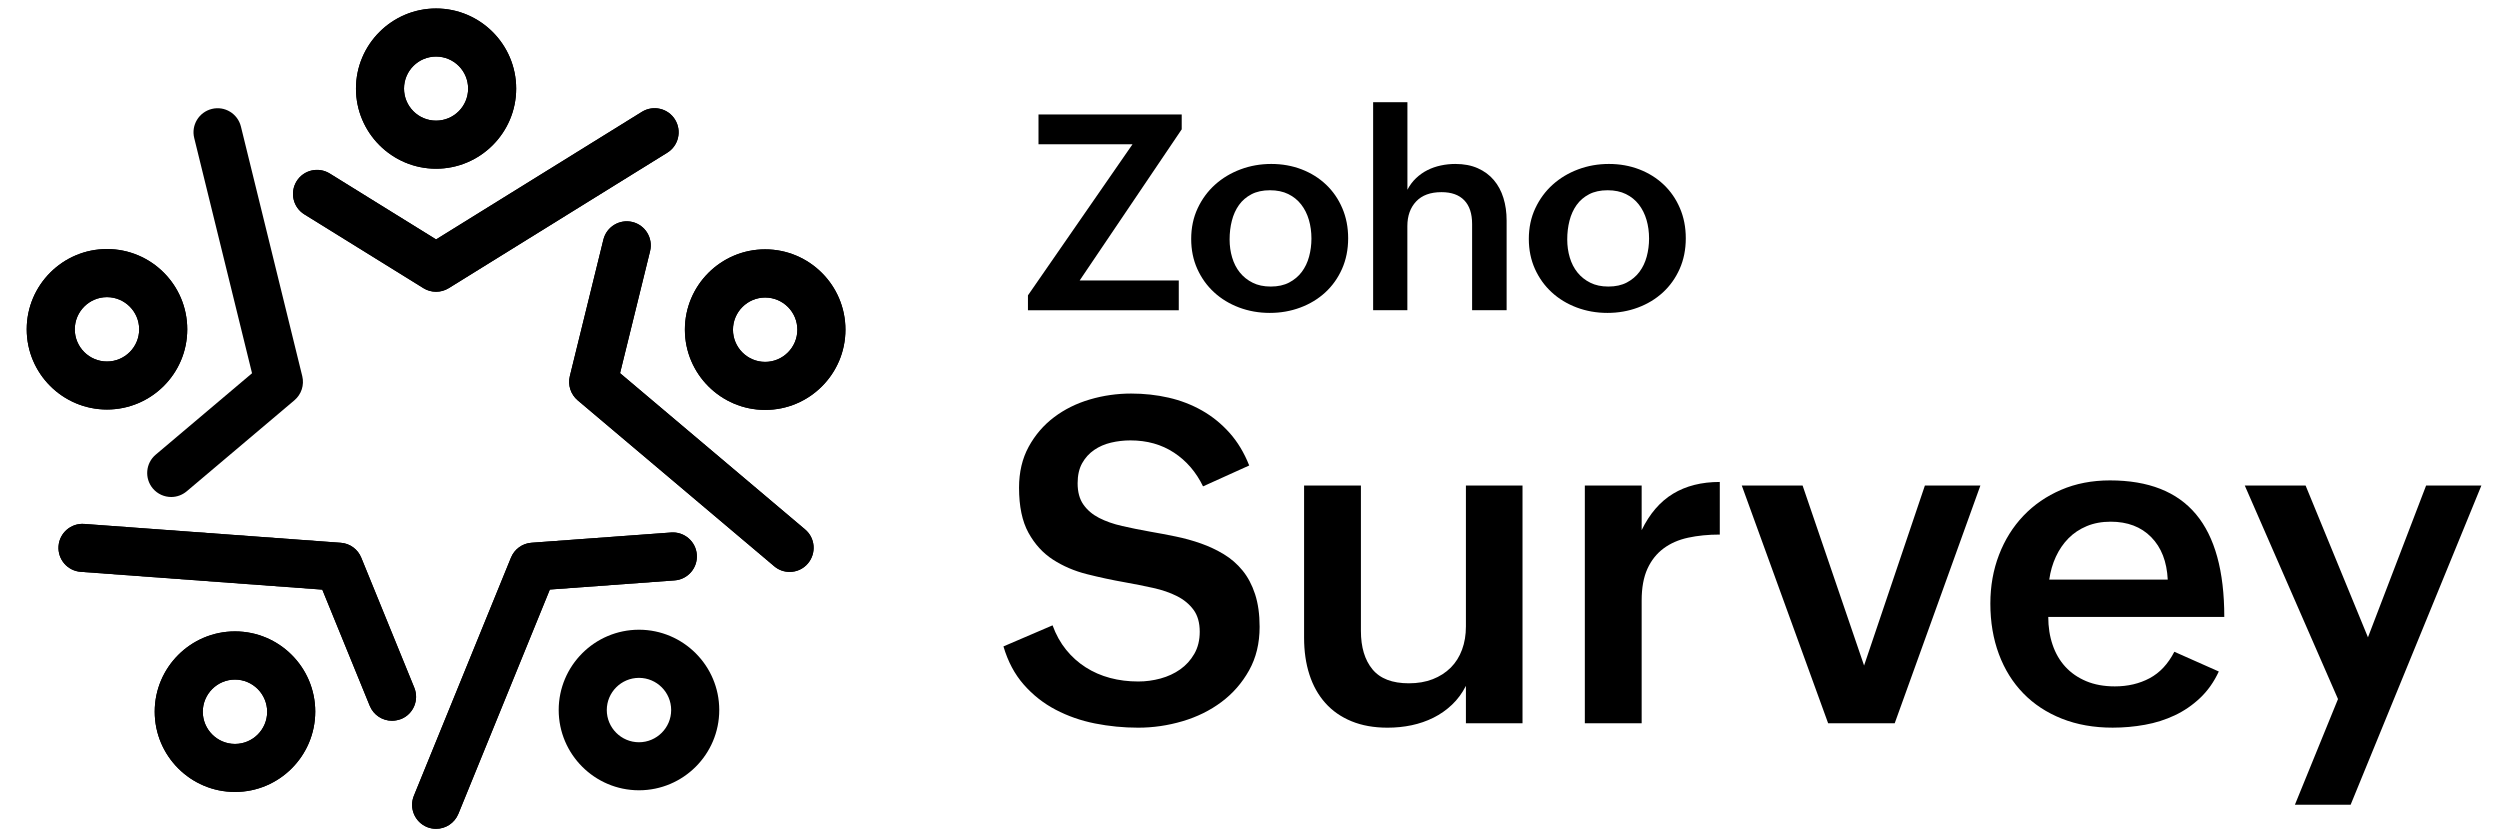
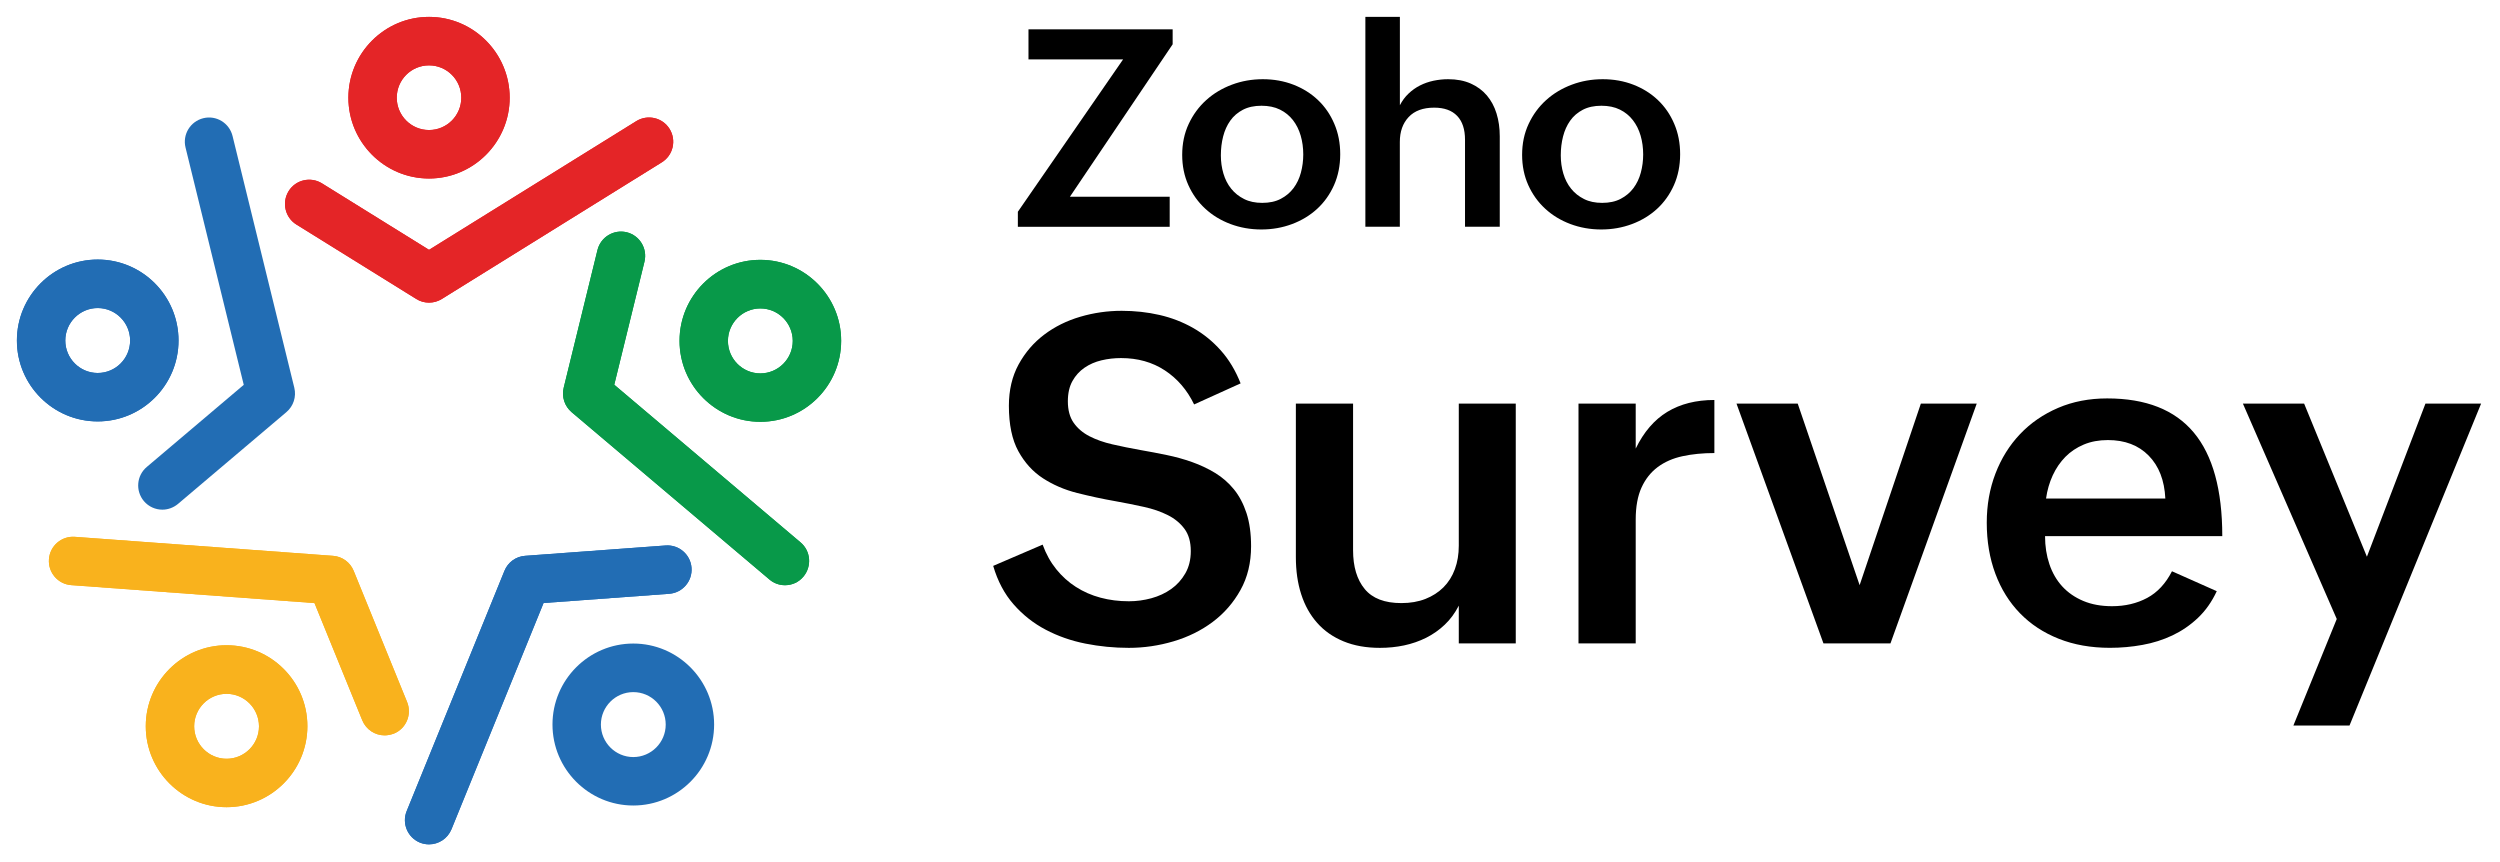
- <svg xmlns="http://www.w3.org/2000/svg" version="1.1" id="Layer_1" x="0px" y="0px" viewBox="0 0 883.8 296" style="enable-background:new 0 0 883.8 296;" xml:space="preserve">
-   <g>
-     <g>
-       <path d="M372.1,221.07c1.2,3.3,2.8,6.17,4.79,8.63c1.99,2.46,4.29,4.53,6.91,6.2c2.62,1.68,5.49,2.93,8.63,3.77    s6.46,1.25,9.97,1.25c2.67,0,5.3-0.35,7.89-1.06c2.59-0.71,4.9-1.78,6.94-3.22c2.04-1.44,3.7-3.27,4.98-5.49    c1.28-2.22,1.92-4.83,1.92-7.81c0-3.19-0.73-5.78-2.2-7.77c-1.47-1.99-3.41-3.6-5.85-4.83s-5.25-2.2-8.44-2.9    c-3.19-0.71-6.54-1.37-10.04-2c-4.45-0.78-8.89-1.74-13.34-2.86c-4.45-1.12-8.45-2.84-12.01-5.14c-3.56-2.3-6.45-5.47-8.67-9.5    c-2.22-4.03-3.33-9.34-3.33-15.93c0-5.49,1.14-10.32,3.41-14.48c2.28-4.16,5.27-7.64,8.98-10.44c3.71-2.8,7.94-4.89,12.67-6.28    c4.73-1.39,9.59-2.08,14.56-2.08c4.6,0,9.02,0.48,13.26,1.45c4.24,0.97,8.17,2.49,11.81,4.55c3.64,2.07,6.88,4.7,9.73,7.89    c2.85,3.19,5.17,7.04,6.95,11.54l-16.32,7.38c-2.46-5.07-5.89-9.05-10.28-11.93c-4.39-2.88-9.52-4.32-15.38-4.32    c-2.35,0-4.64,0.26-6.87,0.79c-2.22,0.52-4.21,1.39-5.96,2.59c-1.75,1.2-3.17,2.76-4.24,4.67c-1.07,1.91-1.61,4.28-1.61,7.1    c0,3.09,0.68,5.6,2.04,7.53c1.36,1.94,3.2,3.51,5.53,4.71c2.33,1.2,5.04,2.16,8.12,2.86c3.09,0.71,6.38,1.37,9.89,2    c3.03,0.52,6.08,1.1,9.14,1.73s6.03,1.45,8.91,2.47c2.88,1.02,5.57,2.29,8.08,3.81c2.51,1.52,4.71,3.43,6.59,5.73    c1.88,2.3,3.36,5.09,4.43,8.36c1.07,3.27,1.61,7.13,1.61,11.58c0,5.81-1.24,10.93-3.73,15.38c-2.49,4.45-5.74,8.17-9.77,11.18    c-4.03,3.01-8.62,5.27-13.77,6.79c-5.15,1.52-10.37,2.28-15.66,2.28c-5.18,0-10.27-0.5-15.26-1.49c-5-0.99-9.64-2.62-13.93-4.87    c-4.29-2.25-8.04-5.2-11.26-8.87c-3.22-3.66-5.61-8.16-7.18-13.5L372.1,221.07z" />
-       <path d="M518.21,242.5c-1.31,2.56-2.94,4.77-4.9,6.63c-1.96,1.86-4.15,3.39-6.55,4.59c-2.41,1.2-4.98,2.09-7.73,2.67    c-2.75,0.58-5.58,0.86-8.51,0.86c-4.81,0-9.06-0.76-12.75-2.28c-3.69-1.52-6.78-3.67-9.26-6.47c-2.49-2.8-4.36-6.15-5.61-10.04    c-1.26-3.9-1.88-8.23-1.88-12.99v-53.83h20.09v51.4c0,5.76,1.36,10.28,4.08,13.58c2.72,3.3,7.01,4.94,12.87,4.94    c3.14,0,5.95-0.48,8.44-1.45c2.48-0.97,4.6-2.33,6.36-4.08c1.75-1.75,3.09-3.87,4-6.36c0.92-2.48,1.37-5.22,1.37-8.2v-49.83h20.01    v84.04h-20.01V242.5z" />
-       <path d="M560.27,171.64h20.09v15.77c2.83-5.81,6.53-10.1,11.1-12.87c4.58-2.77,10.08-4.16,16.52-4.16v18.6    c-4.08,0-7.81,0.37-11.18,1.1c-3.38,0.73-6.28,2-8.71,3.81s-4.33,4.2-5.69,7.18c-1.36,2.98-2.04,6.72-2.04,11.22v43.4h-20.09    V171.64z" />
-       <path d="M615.75,171.64h21.5l21.74,63.64l21.5-63.64h19.62l-30.29,84.04h-23.54L615.75,171.64z" />
-       <path d="M784.39,237.39c-1.73,3.72-3.94,6.84-6.63,9.38c-2.69,2.54-5.68,4.58-8.95,6.12c-3.27,1.54-6.78,2.66-10.52,3.33    c-3.74,0.68-7.55,1.02-11.42,1.02c-6.64,0-12.63-1.06-17.97-3.18c-5.34-2.12-9.88-5.1-13.62-8.95c-3.74-3.84-6.62-8.46-8.63-13.85    c-2.01-5.39-3.02-11.35-3.02-17.89c0-6.17,1.02-11.91,3.06-17.22c2.04-5.31,4.92-9.91,8.63-13.81c3.71-3.9,8.16-6.96,13.34-9.18    c5.18-2.22,10.93-3.33,17.26-3.33c13.6,0,23.74,3.99,30.41,11.97c6.67,7.98,10,20.08,10,36.29h-62.23c0,3.56,0.51,6.84,1.53,9.85    c1.02,3.01,2.52,5.6,4.51,7.77c1.99,2.17,4.45,3.87,7.38,5.1c2.93,1.23,6.3,1.84,10.12,1.84c4.6,0,8.71-0.97,12.32-2.9    c3.61-1.93,6.51-5.05,8.71-9.34L784.39,237.39z M766.34,204.91c-0.31-6.38-2.26-11.39-5.85-15.03c-3.58-3.64-8.36-5.45-14.32-5.45    c-3.14,0-5.96,0.52-8.47,1.57c-2.51,1.05-4.67,2.49-6.47,4.32c-1.8,1.83-3.28,3.99-4.43,6.47c-1.15,2.49-1.94,5.19-2.35,8.12    H766.34z" />
-       <path d="M826.53,247.13l-32.96-75.49h21.5l22.05,53.67l20.56-53.67h19.54L831,284.48h-19.7L826.53,247.13z" />
-     </g>
-     <g>
-       <g>
-         <path d="M363.39,104.43l36.97-53.42h-33.23V40.47h50.63v5.25l-36.07,53.42h35.03v10.54h-53.32V104.43z" />
-         <path d="M421.11,84.48c0-3.97,0.76-7.59,2.29-10.85c1.53-3.26,3.58-6.05,6.17-8.37c2.58-2.32,5.58-4.11,9-5.39     c3.42-1.28,7.04-1.91,10.85-1.91c3.84,0,7.42,0.64,10.73,1.91c3.31,1.28,6.18,3.07,8.63,5.39s4.36,5.09,5.74,8.32     c1.39,3.23,2.08,6.78,2.08,10.66c0,3.97-0.73,7.58-2.17,10.83c-1.45,3.25-3.43,6.02-5.93,8.32c-2.51,2.3-5.44,4.08-8.82,5.34     c-3.37,1.26-6.97,1.89-10.78,1.89c-3.84,0-7.46-0.64-10.85-1.91c-3.39-1.28-6.33-3.06-8.84-5.37c-2.51-2.3-4.48-5.05-5.93-8.25     C421.83,91.89,421.11,88.35,421.11,84.48z M449.24,101.3c2.52,0,4.69-0.47,6.5-1.42c1.81-0.95,3.3-2.2,4.47-3.76     c1.17-1.56,2.03-3.36,2.58-5.41c0.55-2.05,0.83-4.18,0.83-6.38c0-2.33-0.3-4.53-0.9-6.59c-0.6-2.06-1.51-3.88-2.72-5.44     c-1.21-1.56-2.73-2.79-4.56-3.69c-1.83-0.9-3.99-1.35-6.48-1.35c-2.55,0-4.74,0.47-6.55,1.42c-1.81,0.95-3.29,2.21-4.42,3.81     c-1.13,1.59-1.97,3.44-2.5,5.53c-0.54,2.1-0.8,4.31-0.8,6.64c0,2.24,0.3,4.37,0.9,6.38s1.5,3.78,2.72,5.29     c1.21,1.51,2.73,2.72,4.54,3.62C444.64,100.86,446.78,101.3,449.24,101.3z" />
-         <path d="M485.45,36.12h12.1v30.96c0.82-1.58,1.83-2.94,3.05-4.09c1.21-1.15,2.55-2.1,4.02-2.84c1.46-0.74,3.04-1.29,4.73-1.65     c1.69-0.36,3.4-0.54,5.13-0.54c3.03,0,5.67,0.5,7.94,1.51c2.27,1.01,4.16,2.4,5.67,4.18c1.51,1.78,2.65,3.89,3.4,6.33     c0.76,2.44,1.13,5.11,1.13,8.01v31.67h-12.2V79.18c0-3.66-0.92-6.45-2.77-8.37s-4.53-2.88-8.06-2.88c-3.91,0-6.89,1.09-8.96,3.29     s-3.1,5.1-3.1,8.72v29.73h-12.1V36.12z" />
-         <path d="M540.47,84.48c0-3.97,0.76-7.59,2.29-10.85c1.53-3.26,3.58-6.05,6.17-8.37c2.58-2.32,5.58-4.11,9-5.39     c3.42-1.28,7.04-1.91,10.85-1.91c3.84,0,7.42,0.64,10.73,1.91c3.31,1.28,6.18,3.07,8.63,5.39s4.36,5.09,5.74,8.32     c1.39,3.23,2.08,6.78,2.08,10.66c0,3.97-0.73,7.58-2.17,10.83c-1.45,3.25-3.43,6.02-5.93,8.32c-2.51,2.3-5.44,4.08-8.82,5.34     c-3.37,1.26-6.97,1.89-10.78,1.89c-3.84,0-7.46-0.64-10.85-1.91c-3.39-1.28-6.33-3.06-8.84-5.37c-2.51-2.3-4.48-5.05-5.93-8.25     C541.2,91.89,540.47,88.35,540.47,84.48z M568.6,101.3c2.52,0,4.69-0.47,6.5-1.42c1.81-0.95,3.3-2.2,4.47-3.76     c1.17-1.56,2.03-3.36,2.58-5.41c0.55-2.05,0.83-4.18,0.83-6.38c0-2.33-0.3-4.53-0.9-6.59c-0.6-2.06-1.51-3.88-2.72-5.44     c-1.21-1.56-2.73-2.79-4.56-3.69c-1.83-0.9-3.99-1.35-6.48-1.35c-2.55,0-4.74,0.47-6.55,1.42c-1.81,0.95-3.29,2.21-4.42,3.81     c-1.13,1.59-1.97,3.44-2.5,5.53c-0.54,2.1-0.8,4.31-0.8,6.64c0,2.24,0.3,4.37,0.9,6.38s1.5,3.78,2.72,5.29     c1.21,1.51,2.73,2.72,4.54,3.62C564,100.86,566.14,101.3,568.6,101.3z" />
-       </g>
-     </g>
-   </g>
-   <g>
-     <g>
-       <g>
-         <path class="st1" d="M154.16,59.64c-15.6,0-28.32-12.72-28.32-28.32S138.55,3,154.16,3s28.32,12.72,28.32,28.32     S169.76,59.64,154.16,59.64z M154.16,19.99c-6.26,0-11.33,5.07-11.33,11.33s5.07,11.33,11.33,11.33     c6.26,0,11.33-5.07,11.33-11.33S160.42,19.99,154.16,19.99z" />
-       </g>
-       <g>
-         <path class="st1" d="M154.16,59.64c-15.6,0-28.32-12.72-28.32-28.32S138.55,3,154.16,3s28.32,12.72,28.32,28.32     S169.76,59.64,154.16,59.64z M154.16,19.99c-6.26,0-11.33,5.07-11.33,11.33s5.07,11.33,11.33,11.33     c6.26,0,11.33-5.07,11.33-11.33S160.42,19.99,154.16,19.99z" />
-       </g>
-     </g>
-     <g>
-       <g>
-         <path class="st2" d="M270.5,144.91c-15.63,0-28.38-12.72-28.38-28.38s12.72-28.38,28.38-28.38c15.63,0,28.38,12.72,28.38,28.38     S286.16,144.91,270.5,144.91z M270.5,105.18c-6.26,0-11.38,5.1-11.38,11.38s5.1,11.38,11.38,11.38c6.26,0,11.38-5.1,11.38-11.38     S276.78,105.18,270.5,105.18z" />
-       </g>
-       <g>
-         <path class="st2" d="M270.5,144.91c-15.63,0-28.38-12.72-28.38-28.38s12.72-28.38,28.38-28.38c15.63,0,28.38,12.72,28.38,28.38     S286.16,144.91,270.5,144.91z M270.5,105.18c-6.26,0-11.38,5.1-11.38,11.38s5.1,11.38,11.38,11.38c6.26,0,11.38-5.1,11.38-11.38     S276.78,105.18,270.5,105.18z" />
-       </g>
-     </g>
-     <g>
-       <path class="st3" d="M225.89,279.38c-15.63,0-28.38-12.72-28.38-28.38c0-15.63,12.72-28.38,28.38-28.38    c15.63,0,28.38,12.72,28.38,28.38S241.55,279.38,225.89,279.38z M225.89,239.64c-6.26,0-11.38,5.1-11.38,11.38    c0,6.26,5.1,11.38,11.38,11.38c6.26,0,11.38-5.1,11.38-11.38S232.18,239.64,225.89,239.64z" />
-     </g>
-     <g>
-       <g>
-         <path class="st4" d="M83.07,279.97c-15.63,0-28.38-12.72-28.38-28.38c0-15.63,12.72-28.38,28.38-28.38s28.38,12.72,28.38,28.38     C111.42,267.26,98.71,279.97,83.07,279.97z M83.07,240.24c-6.26,0-11.38,5.1-11.38,11.38c0,6.26,5.1,11.38,11.38,11.38     c6.29,0,11.38-5.1,11.38-11.38C94.43,245.34,89.33,240.24,83.07,240.24z" />
-       </g>
-       <g>
-         <path class="st4" d="M83.07,279.97c-15.63,0-28.38-12.72-28.38-28.38c0-15.63,12.72-28.38,28.38-28.38s28.38,12.72,28.38,28.38     C111.42,267.26,98.71,279.97,83.07,279.97z M83.07,240.24c-6.26,0-11.38,5.1-11.38,11.38c0,6.26,5.1,11.38,11.38,11.38     c6.29,0,11.38-5.1,11.38-11.38C94.43,245.34,89.33,240.24,83.07,240.24z" />
-       </g>
-     </g>
-     <g>
-       <g>
-         <path class="st3" d="M37.82,144.77c-15.66,0-28.38-12.72-28.38-28.35s12.72-28.38,28.38-28.38s28.38,12.72,28.38,28.38     S53.45,144.77,37.82,144.77z M37.82,105.04c-6.26,0-11.38,5.1-11.38,11.38s5.1,11.38,11.38,11.38s11.38-5.1,11.38-11.38     S44.08,105.04,37.82,105.04z" />
-       </g>
-       <g>
-         <path class="st3" d="M37.82,144.77c-15.66,0-28.38-12.72-28.38-28.35s12.72-28.38,28.38-28.38s28.38,12.72,28.38,28.38     S53.45,144.77,37.82,144.77z M37.82,105.04c-6.26,0-11.38,5.1-11.38,11.38s5.1,11.38,11.38,11.38s11.38-5.1,11.38-11.38     S44.08,105.04,37.82,105.04z" />
-       </g>
-     </g>
-     <g>
-       <path class="st3" d="M60.53,175.7c-2.41,0-4.81-1.02-6.49-3c-3.03-3.6-2.58-8.95,1.02-11.98l34.04-28.77L68.66,48.79    c-1.13-4.56,1.67-9.15,6.23-10.28s9.15,1.67,10.28,6.23l21.69,88.25c0.76,3.14-0.31,6.43-2.78,8.52L66,173.69    C64.41,175.02,62.46,175.7,60.53,175.7z" />
-     </g>
-     <g>
-       <g>
-         <path class="st4" d="M138.58,254.8c-3.34,0-6.51-1.98-7.87-5.3l-16.77-41.06l-85.41-6.29c-4.67-0.34-8.18-4.42-7.84-9.09     s4.42-8.18,9.09-7.84l90.68,6.66c3.23,0.23,6.03,2.27,7.25,5.27l18.75,45.96c1.78,4.33-0.31,9.32-4.64,11.07     C140.73,254.57,139.63,254.8,138.58,254.8z" />
-       </g>
-       <g>
-         <path class="st4" d="M138.58,254.8c-3.34,0-6.51-1.98-7.87-5.3l-16.77-41.06l-85.41-6.29c-4.67-0.34-8.18-4.42-7.84-9.09     s4.42-8.18,9.09-7.84l90.68,6.66c3.23,0.23,6.03,2.27,7.25,5.27l18.75,45.96c1.78,4.33-0.31,9.32-4.64,11.07     C140.73,254.57,139.63,254.8,138.58,254.8z" />
-       </g>
-     </g>
-     <g>
-       <g>
-         <path class="st3" d="M154.16,293c-1.08,0-2.15-0.2-3.2-0.62c-4.33-1.78-6.43-6.74-4.64-11.07l34.32-84.17     c1.22-3,4.02-5.04,7.25-5.27l49.36-3.62c4.67-0.34,8.75,3.17,9.09,7.84c0.34,4.67-3.17,8.75-7.84,9.09l-44.12,3.23l-32.34,79.3     C160.67,291.02,157.5,293,154.16,293z" />
-       </g>
-       <g>
-         <path class="st3" d="M154.16,293c-1.08,0-2.15-0.2-3.2-0.62c-4.33-1.78-6.43-6.74-4.64-11.07l34.32-84.17     c1.22-3,4.02-5.04,7.25-5.27l49.36-3.62c4.67-0.34,8.75,3.17,9.09,7.84c0.34,4.67-3.17,8.75-7.84,9.09l-44.12,3.23l-32.34,79.3     C160.67,291.02,157.5,293,154.16,293z" />
-       </g>
-     </g>
-     <g>
-       <g>
-         <path class="st2" d="M279.16,202.18c-1.93,0-3.88-0.65-5.47-2.01l-69.47-58.65c-2.46-2.1-3.54-5.38-2.78-8.52l11.87-48.29     c1.13-4.56,5.72-7.33,10.28-6.23c4.56,1.13,7.33,5.72,6.23,10.28l-10.62,43.16l65.42,55.25c3.6,3.03,4.02,8.38,1.02,11.98     C283.98,201.16,281.57,202.18,279.16,202.18z" />
-       </g>
-       <g>
-         <path class="st2" d="M279.16,202.18c-1.93,0-3.88-0.65-5.47-2.01l-69.47-58.65c-2.46-2.1-3.54-5.38-2.78-8.52l11.87-48.29     c1.13-4.56,5.72-7.33,10.28-6.23c4.56,1.13,7.33,5.72,6.23,10.28l-10.62,43.16l65.42,55.25c3.6,3.03,4.02,8.38,1.02,11.98     C283.98,201.16,281.57,202.18,279.16,202.18z" />
-       </g>
-     </g>
-     <g>
-       <g>
-         <path class="st1" d="M154.16,103.14c-1.56,0-3.12-0.42-4.47-1.27L107.6,75.78c-3.99-2.46-5.21-7.7-2.75-11.7     c2.46-3.99,7.7-5.21,11.7-2.75l37.61,23.31l72.78-45.11c3.99-2.46,9.23-1.25,11.7,2.75c2.46,3.99,1.25,9.23-2.75,11.7     l-77.26,47.89C157.27,102.72,155.71,103.14,154.16,103.14z" />
-       </g>
-       <g>
-         <path class="st1" d="M154.16,103.14c-1.56,0-3.12-0.42-4.47-1.27L107.6,75.78c-3.99-2.46-5.21-7.7-2.75-11.7     c2.46-3.99,7.7-5.21,11.7-2.75l37.61,23.31l72.78-45.11c3.99-2.46,9.23-1.25,11.7,2.75c2.46,3.99,1.25,9.23-2.75,11.7     l-77.26,47.89C157.27,102.72,155.71,103.14,154.16,103.14z" />
-       </g>
-     </g>
-   </g>
+ <svg xmlns="http://www.w3.org/2000/svg" width="148" height="51" viewBox="0 0 148 51" fill="none">
+   <path d="M25.398 10.568C22.768 10.568 20.624 8.419 20.624 5.784C20.624 3.149 22.767 1 25.398 1C28.03 1 30.173 3.149 30.173 5.784C30.173 8.419 28.028 10.568 25.398 10.568ZM25.398 3.87C24.343 3.87 23.488 4.726 23.488 5.784C23.488 6.841 24.343 7.698 25.398 7.698C26.454 7.698 27.308 6.841 27.308 5.784C27.308 4.726 26.454 3.87 25.398 3.87Z" fill="#E42527" />
+   <path d="M25.398 10.568C22.768 10.568 20.624 8.419 20.624 5.784C20.624 3.149 22.767 1 25.398 1C28.03 1 30.173 3.149 30.173 5.784C30.173 8.419 28.028 10.568 25.398 10.568ZM25.398 3.87C24.343 3.87 23.488 4.726 23.488 5.784C23.488 6.841 24.343 7.698 25.398 7.698C26.454 7.698 27.308 6.841 27.308 5.784C27.308 4.726 26.454 3.87 25.398 3.87Z" fill="#E42527" />
+   <path d="M45.012 24.971C42.377 24.971 40.228 22.823 40.228 20.177C40.228 17.532 42.372 15.383 45.012 15.383C47.647 15.383 49.797 17.532 49.797 20.177C49.797 22.823 47.652 24.971 45.012 24.971ZM45.012 18.26C43.957 18.26 43.094 19.122 43.094 20.182C43.094 21.243 43.953 22.105 45.012 22.105C46.068 22.105 46.931 21.243 46.931 20.182C46.931 19.122 46.071 18.26 45.012 18.26Z" fill="#089949" />
+   <path d="M45.012 24.971C42.377 24.971 40.228 22.823 40.228 20.177C40.228 17.532 42.372 15.383 45.012 15.383C47.647 15.383 49.797 17.532 49.797 20.177C49.797 22.823 47.652 24.971 45.012 24.971ZM45.012 18.26C43.957 18.26 43.094 19.122 43.094 20.182C43.094 21.243 43.953 22.105 45.012 22.105C46.068 22.105 46.931 21.243 46.931 20.182C46.931 19.122 46.071 18.26 45.012 18.26Z" fill="#089949" />
+   <path d="M37.491 47.686C34.856 47.686 32.707 45.537 32.707 42.892C32.707 40.252 34.851 38.098 37.491 38.098C40.126 38.098 42.276 40.247 42.276 42.892C42.276 45.537 40.132 47.686 37.491 47.686ZM37.491 40.973C36.436 40.973 35.573 41.834 35.573 42.895C35.573 43.953 36.433 44.818 37.491 44.818C38.547 44.818 39.41 43.956 39.41 42.895C39.41 41.834 38.552 40.973 37.491 40.973Z" fill="#226DB4" />
+   <path d="M13.413 47.785C10.778 47.785 8.629 45.637 8.629 42.992C8.629 40.351 10.773 38.198 13.413 38.198C16.053 38.198 18.198 40.346 18.198 42.992C18.193 45.639 16.05 47.785 13.413 47.785ZM13.413 41.074C12.358 41.074 11.495 41.936 11.495 42.997C11.495 44.054 12.355 44.919 13.413 44.919C14.474 44.919 15.332 44.057 15.332 42.997C15.329 41.936 14.469 41.074 13.413 41.074Z" fill="#F9B21D" />
+   <path d="M13.413 47.785C10.778 47.785 8.629 45.637 8.629 42.992C8.629 40.351 10.773 38.198 13.413 38.198C16.053 38.198 18.198 40.346 18.198 42.992C18.193 45.639 16.05 47.785 13.413 47.785ZM13.413 41.074C12.358 41.074 11.495 41.936 11.495 42.997C11.495 44.054 12.355 44.919 13.413 44.919C14.474 44.919 15.332 44.057 15.332 42.997C15.329 41.936 14.469 41.074 13.413 41.074Z" fill="#F9B21D" />
+   <path d="M5.785 24.948C3.144 24.948 1 22.799 1 20.159C1 17.519 3.144 15.365 5.785 15.365C8.425 15.365 10.569 17.514 10.569 20.159C10.569 22.804 8.42 24.948 5.785 24.948ZM5.785 18.236C4.729 18.236 3.866 19.098 3.866 20.159C3.866 21.22 4.726 22.081 5.785 22.081C6.843 22.081 7.703 21.22 7.703 20.159C7.703 19.098 6.84 18.236 5.785 18.236Z" fill="#226DB4" />
+   <path d="M5.785 24.948C3.144 24.948 1 22.799 1 20.159C1 17.519 3.144 15.365 5.785 15.365C8.425 15.365 10.569 17.514 10.569 20.159C10.569 22.804 8.42 24.948 5.785 24.948ZM5.785 18.236C4.729 18.236 3.866 19.098 3.866 20.159C3.866 21.22 4.726 22.081 5.785 22.081C6.843 22.081 7.703 21.22 7.703 20.159C7.703 19.098 6.84 18.236 5.785 18.236Z" fill="#226DB4" />
+   <path d="M9.613 30.172C9.207 30.172 8.802 30 8.519 29.666C8.008 29.057 8.084 28.154 8.691 27.642L14.43 22.782L10.984 8.735C10.793 7.965 11.265 7.189 12.034 6.998C12.803 6.807 13.577 7.28 13.767 8.051L17.424 22.958C17.552 23.488 17.372 24.044 16.955 24.397L10.536 29.833C10.267 30.057 9.939 30.172 9.613 30.172Z" fill="#226DB4" />
+   <path d="M22.772 43.534C22.209 43.534 21.674 43.199 21.445 42.639L18.618 35.703L4.218 34.64C3.431 34.583 2.839 33.894 2.897 33.105C2.954 32.316 3.642 31.723 4.429 31.78L19.717 32.905C20.261 32.944 20.733 33.289 20.939 33.796L24.1 41.559C24.4 42.291 24.048 43.133 23.318 43.429C23.134 43.495 22.949 43.534 22.772 43.534Z" fill="#F9B21D" />
+   <path d="M22.772 43.534C22.209 43.534 21.674 43.199 21.445 42.639L18.618 35.703L4.218 34.64C3.431 34.583 2.839 33.894 2.897 33.105C2.954 32.316 3.642 31.723 4.429 31.78L19.717 32.905C20.261 32.944 20.733 33.289 20.939 33.796L24.1 41.559C24.4 42.291 24.048 43.133 23.318 43.429C23.134 43.495 22.949 43.534 22.772 43.534Z" fill="#F9B21D" />
+   <path d="M25.398 49.986C25.216 49.986 25.036 49.953 24.859 49.882C24.129 49.581 23.775 48.743 24.077 48.012L29.863 33.794C30.068 33.287 30.54 32.943 31.085 32.904L39.407 32.292C40.194 32.235 40.882 32.828 40.939 33.617C40.996 34.405 40.405 35.095 39.617 35.152L32.179 35.698L26.727 49.093C26.496 49.652 25.962 49.986 25.398 49.986Z" fill="#226DB4" />
+   <path d="M25.398 49.986C25.216 49.986 25.036 49.953 24.859 49.882C24.129 49.581 23.775 48.743 24.077 48.012L29.863 33.794C30.068 33.287 30.54 32.943 31.085 32.904L39.407 32.292C40.194 32.235 40.882 32.828 40.939 33.617C40.996 34.405 40.405 35.095 39.617 35.152L32.179 35.698L26.727 49.093C26.496 49.652 25.962 49.986 25.398 49.986Z" fill="#226DB4" />
+   <path d="M46.472 34.645C46.147 34.645 45.818 34.535 45.55 34.306L33.838 24.399C33.423 24.044 33.241 23.49 33.369 22.959L35.37 14.802C35.561 14.032 36.335 13.564 37.104 13.75C37.872 13.941 38.339 14.716 38.154 15.486L36.364 22.777L47.393 32.11C48 32.622 48.07 33.525 47.565 34.133C47.285 34.473 46.879 34.645 46.472 34.645Z" fill="#089949" />
+   <path d="M46.472 34.645C46.147 34.645 45.818 34.535 45.55 34.306L33.838 24.399C33.423 24.044 33.241 23.49 33.369 22.959L35.37 14.802C35.561 14.032 36.335 13.564 37.104 13.75C37.872 13.941 38.339 14.716 38.154 15.486L36.364 22.777L47.393 32.11C48 32.622 48.07 33.525 47.565 34.133C47.285 34.473 46.879 34.645 46.472 34.645Z" fill="#089949" />
+   <path d="M25.398 17.916C25.135 17.916 24.872 17.845 24.645 17.701L17.549 13.294C16.876 12.878 16.671 11.993 17.085 11.318C17.5 10.644 18.383 10.438 19.058 10.853L25.398 14.79L37.668 7.171C38.341 6.755 39.224 6.959 39.641 7.635C40.056 8.309 39.852 9.194 39.177 9.611L26.152 17.701C25.923 17.845 25.66 17.916 25.398 17.916Z" fill="#E42527" />
+   <path d="M25.398 17.916C25.135 17.916 24.872 17.845 24.645 17.701L17.549 13.294C16.876 12.878 16.671 11.993 17.085 11.318C17.5 10.644 18.383 10.438 19.058 10.853L25.398 14.79L37.668 7.171C38.341 6.755 39.224 6.959 39.641 7.635C40.056 8.309 39.852 9.194 39.177 9.611L26.152 17.701C25.923 17.845 25.66 17.916 25.398 17.916Z" fill="#E42527" />
+   <path d="M61.724 32.242C61.926 32.799 62.196 33.284 62.531 33.699C62.867 34.115 63.254 34.465 63.696 34.747C64.138 35.03 64.621 35.242 65.151 35.383C65.68 35.525 66.24 35.595 66.832 35.595C67.282 35.595 67.725 35.535 68.162 35.416C68.599 35.296 68.988 35.115 69.332 34.872C69.676 34.628 69.956 34.319 70.171 33.944C70.387 33.569 70.495 33.128 70.495 32.625C70.495 32.086 70.372 31.649 70.124 31.312C69.876 30.976 69.549 30.704 69.138 30.497C68.727 30.289 68.253 30.125 67.715 30.007C67.177 29.887 66.613 29.775 66.022 29.669C65.272 29.537 64.524 29.375 63.773 29.186C63.023 28.997 62.349 28.706 61.749 28.318C61.149 27.929 60.661 27.394 60.287 26.713C59.913 26.032 59.726 25.135 59.726 24.022C59.726 23.095 59.918 22.279 60.301 21.576C60.685 20.873 61.189 20.285 61.815 19.812C62.44 19.34 63.153 18.986 63.95 18.752C64.748 18.517 65.567 18.4 66.405 18.4C67.181 18.4 67.926 18.481 68.641 18.645C69.356 18.809 70.018 19.066 70.632 19.414C71.245 19.764 71.792 20.208 72.272 20.747C72.753 21.285 73.144 21.936 73.444 22.696L70.692 23.943C70.278 23.086 69.7 22.414 68.959 21.927C68.219 21.441 67.354 21.198 66.366 21.198C65.97 21.198 65.584 21.241 65.208 21.331C64.834 21.419 64.499 21.566 64.203 21.769C63.908 21.971 63.669 22.235 63.489 22.557C63.308 22.88 63.217 23.28 63.217 23.757C63.217 24.279 63.332 24.703 63.561 25.029C63.79 25.356 64.101 25.622 64.493 25.824C64.886 26.027 65.343 26.189 65.862 26.307C66.383 26.427 66.938 26.539 67.53 26.645C68.04 26.733 68.555 26.831 69.071 26.938C69.587 27.044 70.087 27.182 70.573 27.355C71.058 27.527 71.512 27.741 71.935 27.998C72.358 28.255 72.729 28.578 73.046 28.966C73.363 29.355 73.612 29.826 73.793 30.378C73.973 30.931 74.064 31.583 74.064 32.334C74.064 33.316 73.855 34.181 73.435 34.932C73.016 35.684 72.468 36.312 71.788 36.821C71.109 37.329 70.335 37.711 69.467 37.968C68.599 38.225 67.719 38.353 66.827 38.353C65.953 38.353 65.095 38.269 64.254 38.101C63.411 37.934 62.629 37.659 61.906 37.279C61.182 36.899 60.55 36.4 60.007 35.78C59.464 35.162 59.061 34.402 58.797 33.5L61.724 32.242Z" fill="black" />
+   <path d="M86.356 35.861C86.135 36.294 85.861 36.667 85.53 36.981C85.2 37.296 84.83 37.554 84.426 37.757C84.019 37.959 83.586 38.11 83.123 38.208C82.659 38.306 82.182 38.353 81.688 38.353C80.877 38.353 80.16 38.225 79.538 37.968C78.916 37.711 78.395 37.348 77.977 36.875C77.558 36.402 77.242 35.836 77.031 35.179C76.819 34.52 76.715 33.789 76.715 32.985V23.892H80.102V32.574C80.102 33.547 80.331 34.311 80.789 34.868C81.248 35.426 81.971 35.703 82.959 35.703C83.489 35.703 83.962 35.622 84.382 35.458C84.8 35.294 85.157 35.064 85.454 34.769C85.749 34.473 85.975 34.115 86.129 33.694C86.284 33.275 86.36 32.812 86.36 32.309V23.892H89.733V38.088H86.36V35.861H86.356Z" fill="black" />
+   <path d="M93.447 23.892H96.834V26.556C97.311 25.574 97.935 24.85 98.705 24.382C99.478 23.914 100.405 23.679 101.491 23.679V26.821C100.803 26.821 100.174 26.883 99.606 27.007C99.036 27.13 98.547 27.345 98.137 27.65C97.728 27.956 97.407 28.36 97.178 28.863C96.949 29.366 96.834 29.998 96.834 30.758V38.09H93.447V23.892Z" fill="black" />
+   <path d="M102.8 23.892H106.425L110.09 34.642L113.715 23.892H117.023L111.916 38.088H107.948L102.8 23.892Z" fill="black" />
+   <path d="M131.232 34.998C130.94 35.627 130.567 36.154 130.114 36.583C129.66 37.012 129.156 37.356 128.605 37.617C128.054 37.877 127.462 38.066 126.831 38.179C126.201 38.294 125.558 38.351 124.906 38.351C123.787 38.351 122.777 38.172 121.876 37.814C120.976 37.456 120.211 36.953 119.58 36.302C118.95 35.654 118.464 34.873 118.125 33.963C117.786 33.052 117.616 32.046 117.616 30.941C117.616 29.899 117.788 28.929 118.132 28.032C118.476 27.135 118.962 26.358 119.587 25.699C120.212 25.041 120.963 24.524 121.836 24.149C122.709 23.774 123.679 23.586 124.746 23.586C127.039 23.586 128.748 24.26 129.873 25.608C130.997 26.956 131.559 29 131.559 31.738H121.067C121.067 32.34 121.153 32.894 121.325 33.402C121.497 33.91 121.75 34.348 122.085 34.715C122.421 35.081 122.836 35.368 123.33 35.576C123.824 35.784 124.392 35.887 125.036 35.887C125.811 35.887 126.504 35.723 127.113 35.397C127.721 35.071 128.21 34.544 128.581 33.819L131.232 34.998ZM128.188 29.512C128.136 28.434 127.807 27.588 127.202 26.973C126.599 26.358 125.793 26.052 124.788 26.052C124.259 26.052 123.783 26.14 123.36 26.317C122.937 26.495 122.573 26.738 122.269 27.047C121.966 27.356 121.716 27.721 121.522 28.14C121.329 28.561 121.195 29.017 121.126 29.512H128.188Z" fill="black" />
+   <path d="M138.336 36.644L132.779 23.892H136.404L140.121 32.958L143.587 23.892H146.882L139.09 42.953H135.768L138.336 36.644Z" fill="black" />
+   <path d="M60.255 12.539L66.488 3.515H60.886V1.735H69.421V2.622L63.34 11.645H69.246V13.426H60.257V12.539H60.255Z" fill="black" />
+   <path d="M69.986 9.169C69.986 8.498 70.114 7.887 70.372 7.336C70.63 6.785 70.976 6.314 71.412 5.922C71.847 5.53 72.353 5.228 72.93 5.012C73.506 4.796 74.117 4.689 74.759 4.689C75.406 4.689 76.01 4.797 76.568 5.012C77.126 5.228 77.61 5.53 78.023 5.922C78.436 6.314 78.758 6.782 78.99 7.328C79.225 7.873 79.341 8.473 79.341 9.128C79.341 9.799 79.218 10.409 78.975 10.958C78.731 11.507 78.397 11.975 77.976 12.363C77.552 12.752 77.058 13.052 76.489 13.265C75.92 13.478 75.314 13.585 74.671 13.585C74.024 13.585 73.413 13.476 72.842 13.262C72.27 13.046 71.775 12.745 71.352 12.355C70.928 11.966 70.596 11.502 70.352 10.961C70.108 10.421 69.986 9.823 69.986 9.169ZM74.728 12.01C75.153 12.01 75.519 11.931 75.824 11.77C76.129 11.61 76.381 11.399 76.578 11.135C76.775 10.872 76.92 10.568 77.013 10.221C77.106 9.875 77.153 9.515 77.153 9.144C77.153 8.75 77.102 8.378 77.001 8.03C76.9 7.682 76.746 7.375 76.543 7.112C76.338 6.848 76.082 6.64 75.774 6.488C75.465 6.336 75.101 6.26 74.681 6.26C74.251 6.26 73.882 6.34 73.577 6.5C73.272 6.66 73.022 6.873 72.832 7.144C72.641 7.412 72.5 7.725 72.41 8.078C72.319 8.432 72.275 8.806 72.275 9.199C72.275 9.578 72.326 9.938 72.427 10.277C72.528 10.617 72.68 10.916 72.886 11.171C73.09 11.426 73.346 11.63 73.651 11.782C73.953 11.936 74.314 12.01 74.728 12.01Z" fill="black" />
+   <path d="M80.833 1H82.873V6.23C83.011 5.963 83.182 5.733 83.387 5.539C83.591 5.345 83.817 5.184 84.065 5.059C84.311 4.934 84.578 4.841 84.862 4.78C85.147 4.72 85.436 4.689 85.727 4.689C86.238 4.689 86.683 4.774 87.066 4.944C87.449 5.115 87.767 5.35 88.022 5.65C88.276 5.951 88.469 6.307 88.595 6.72C88.723 7.132 88.786 7.583 88.786 8.073V13.422H86.729V8.274C86.729 7.655 86.574 7.184 86.262 6.86C85.95 6.535 85.498 6.373 84.903 6.373C84.244 6.373 83.741 6.557 83.392 6.929C83.043 7.301 82.87 7.791 82.87 8.402V13.424H80.83V1H80.833Z" fill="black" />
+   <path d="M90.109 9.169C90.109 8.498 90.237 7.887 90.495 7.336C90.753 6.785 91.099 6.314 91.535 5.922C91.97 5.53 92.476 5.228 93.053 5.012C93.629 4.796 94.24 4.689 94.882 4.689C95.529 4.689 96.133 4.797 96.691 5.012C97.249 5.228 97.733 5.53 98.146 5.922C98.559 6.314 98.881 6.782 99.113 7.328C99.348 7.873 99.464 8.473 99.464 9.128C99.464 9.799 99.341 10.409 99.098 10.958C98.854 11.507 98.52 11.975 98.099 12.363C97.675 12.752 97.181 13.052 96.612 13.265C96.043 13.478 95.436 13.585 94.794 13.585C94.147 13.585 93.536 13.476 92.965 13.262C92.393 13.046 91.898 12.745 91.475 12.355C91.051 11.966 90.719 11.502 90.475 10.961C90.232 10.421 90.109 9.823 90.109 9.169ZM94.851 12.01C95.276 12.01 95.642 11.931 95.947 11.77C96.252 11.61 96.504 11.399 96.701 11.135C96.898 10.872 97.043 10.568 97.136 10.221C97.229 9.875 97.276 9.515 97.276 9.144C97.276 8.75 97.225 8.378 97.124 8.03C97.023 7.682 96.87 7.375 96.665 7.112C96.462 6.848 96.205 6.64 95.897 6.488C95.588 6.336 95.224 6.26 94.804 6.26C94.374 6.26 94.005 6.34 93.7 6.5C93.395 6.66 93.145 6.873 92.955 7.144C92.764 7.412 92.623 7.725 92.533 8.078C92.442 8.432 92.398 8.806 92.398 9.199C92.398 9.578 92.449 9.938 92.55 10.277C92.651 10.617 92.803 10.916 93.009 11.171C93.213 11.426 93.469 11.63 93.774 11.782C94.076 11.936 94.437 12.01 94.851 12.01Z" fill="black" />
</svg>
